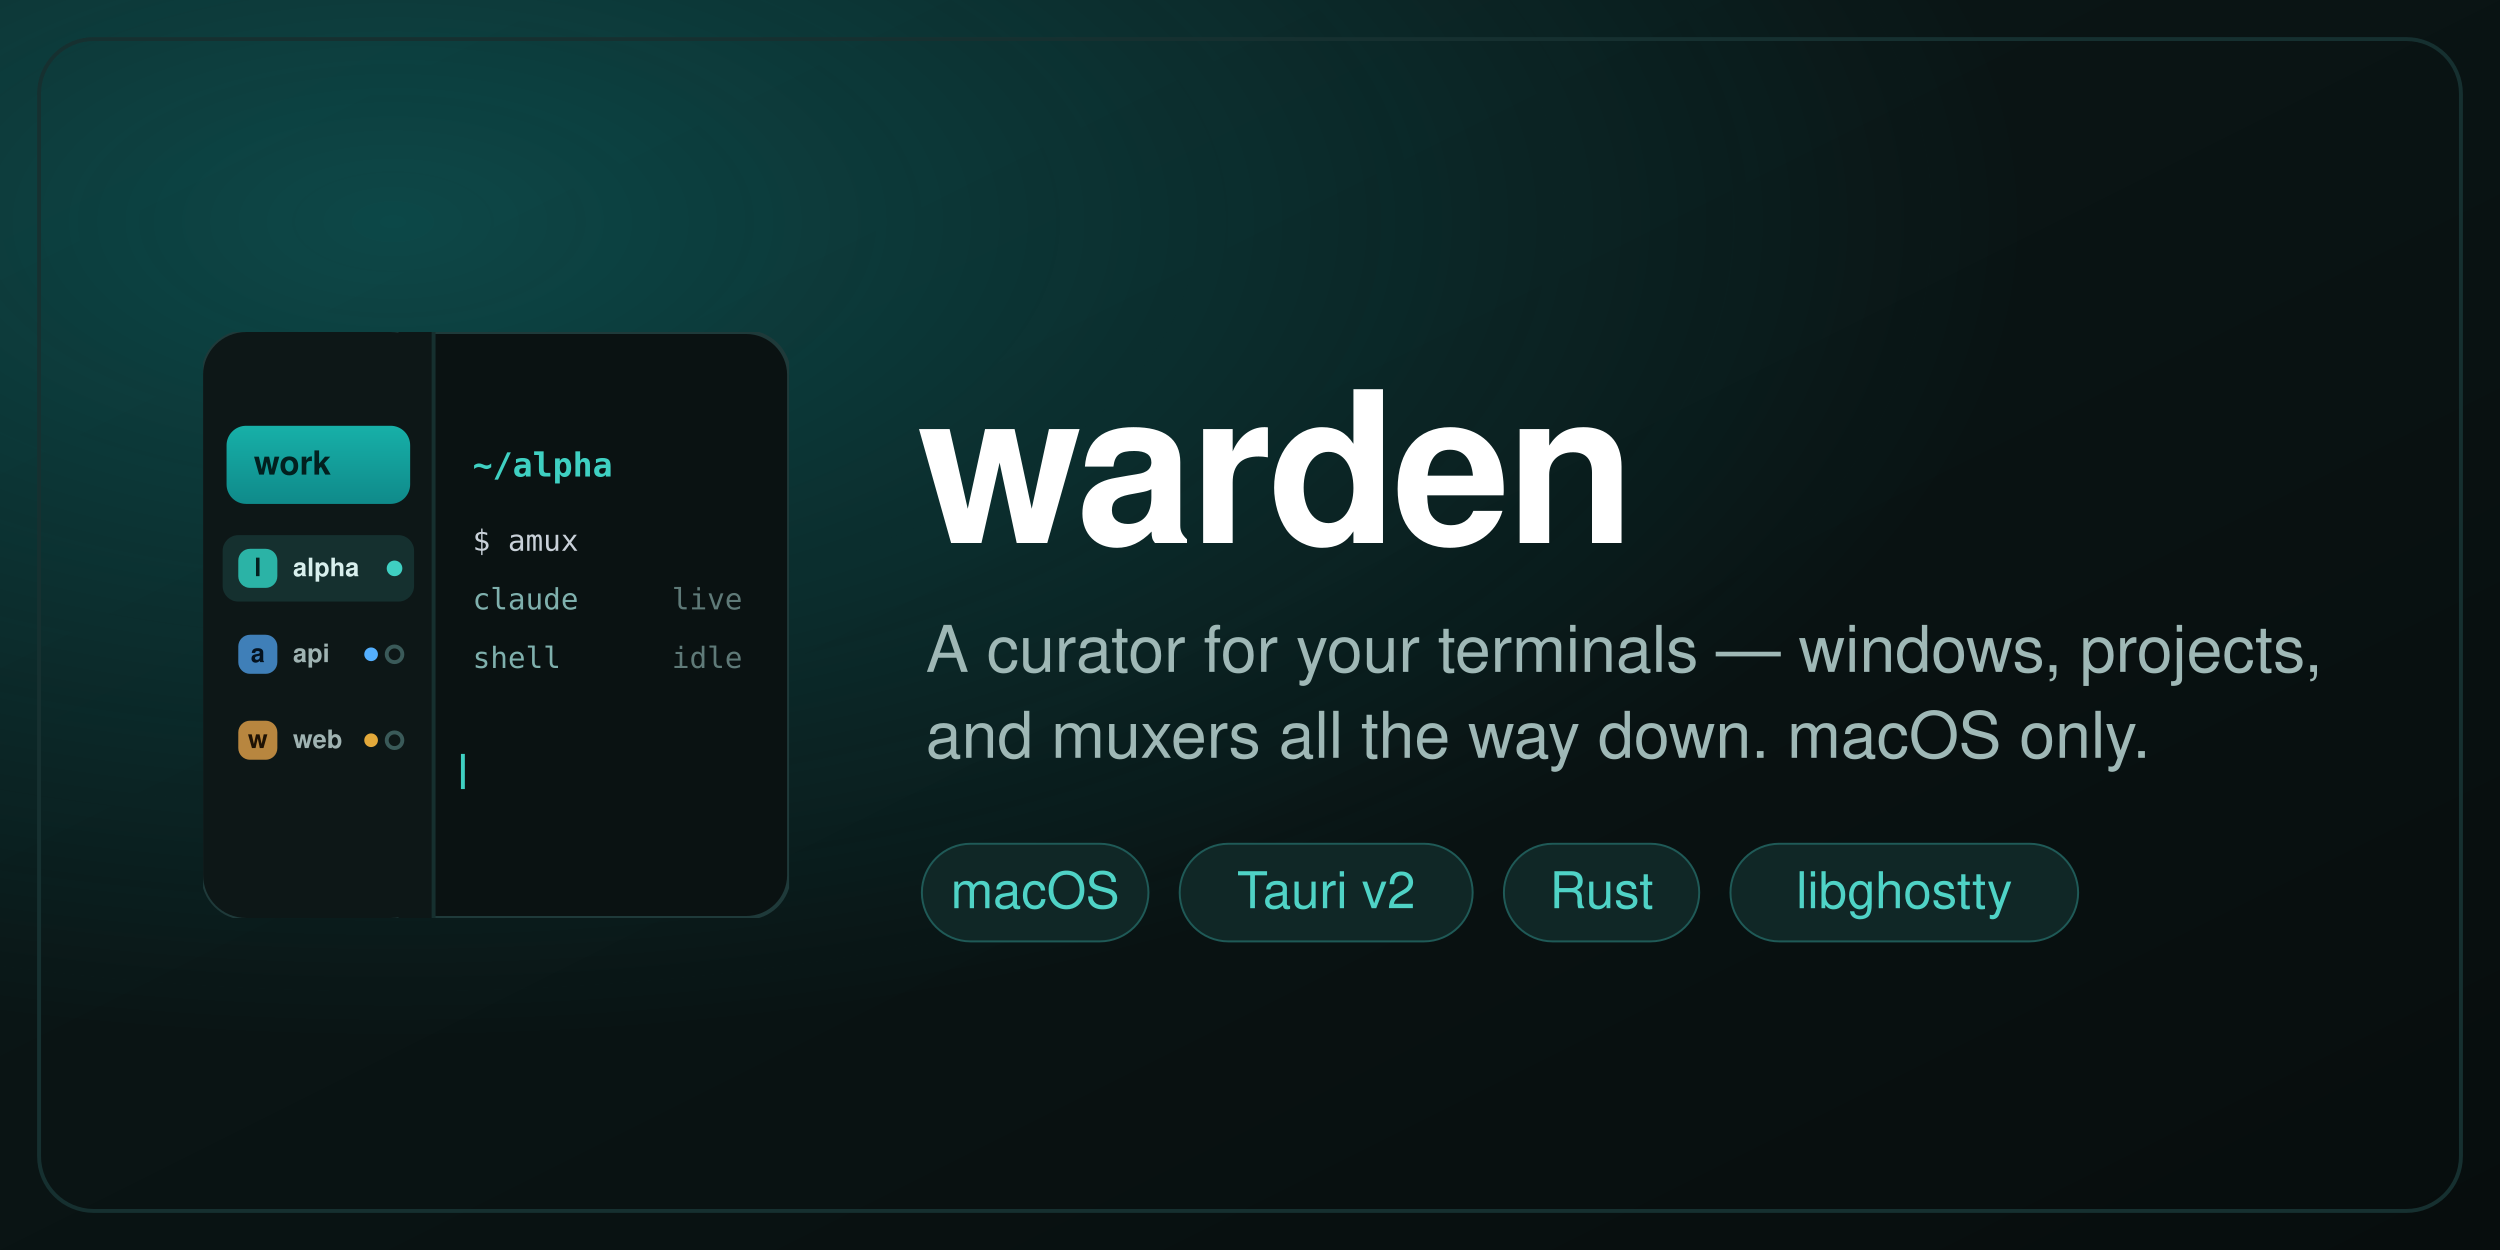
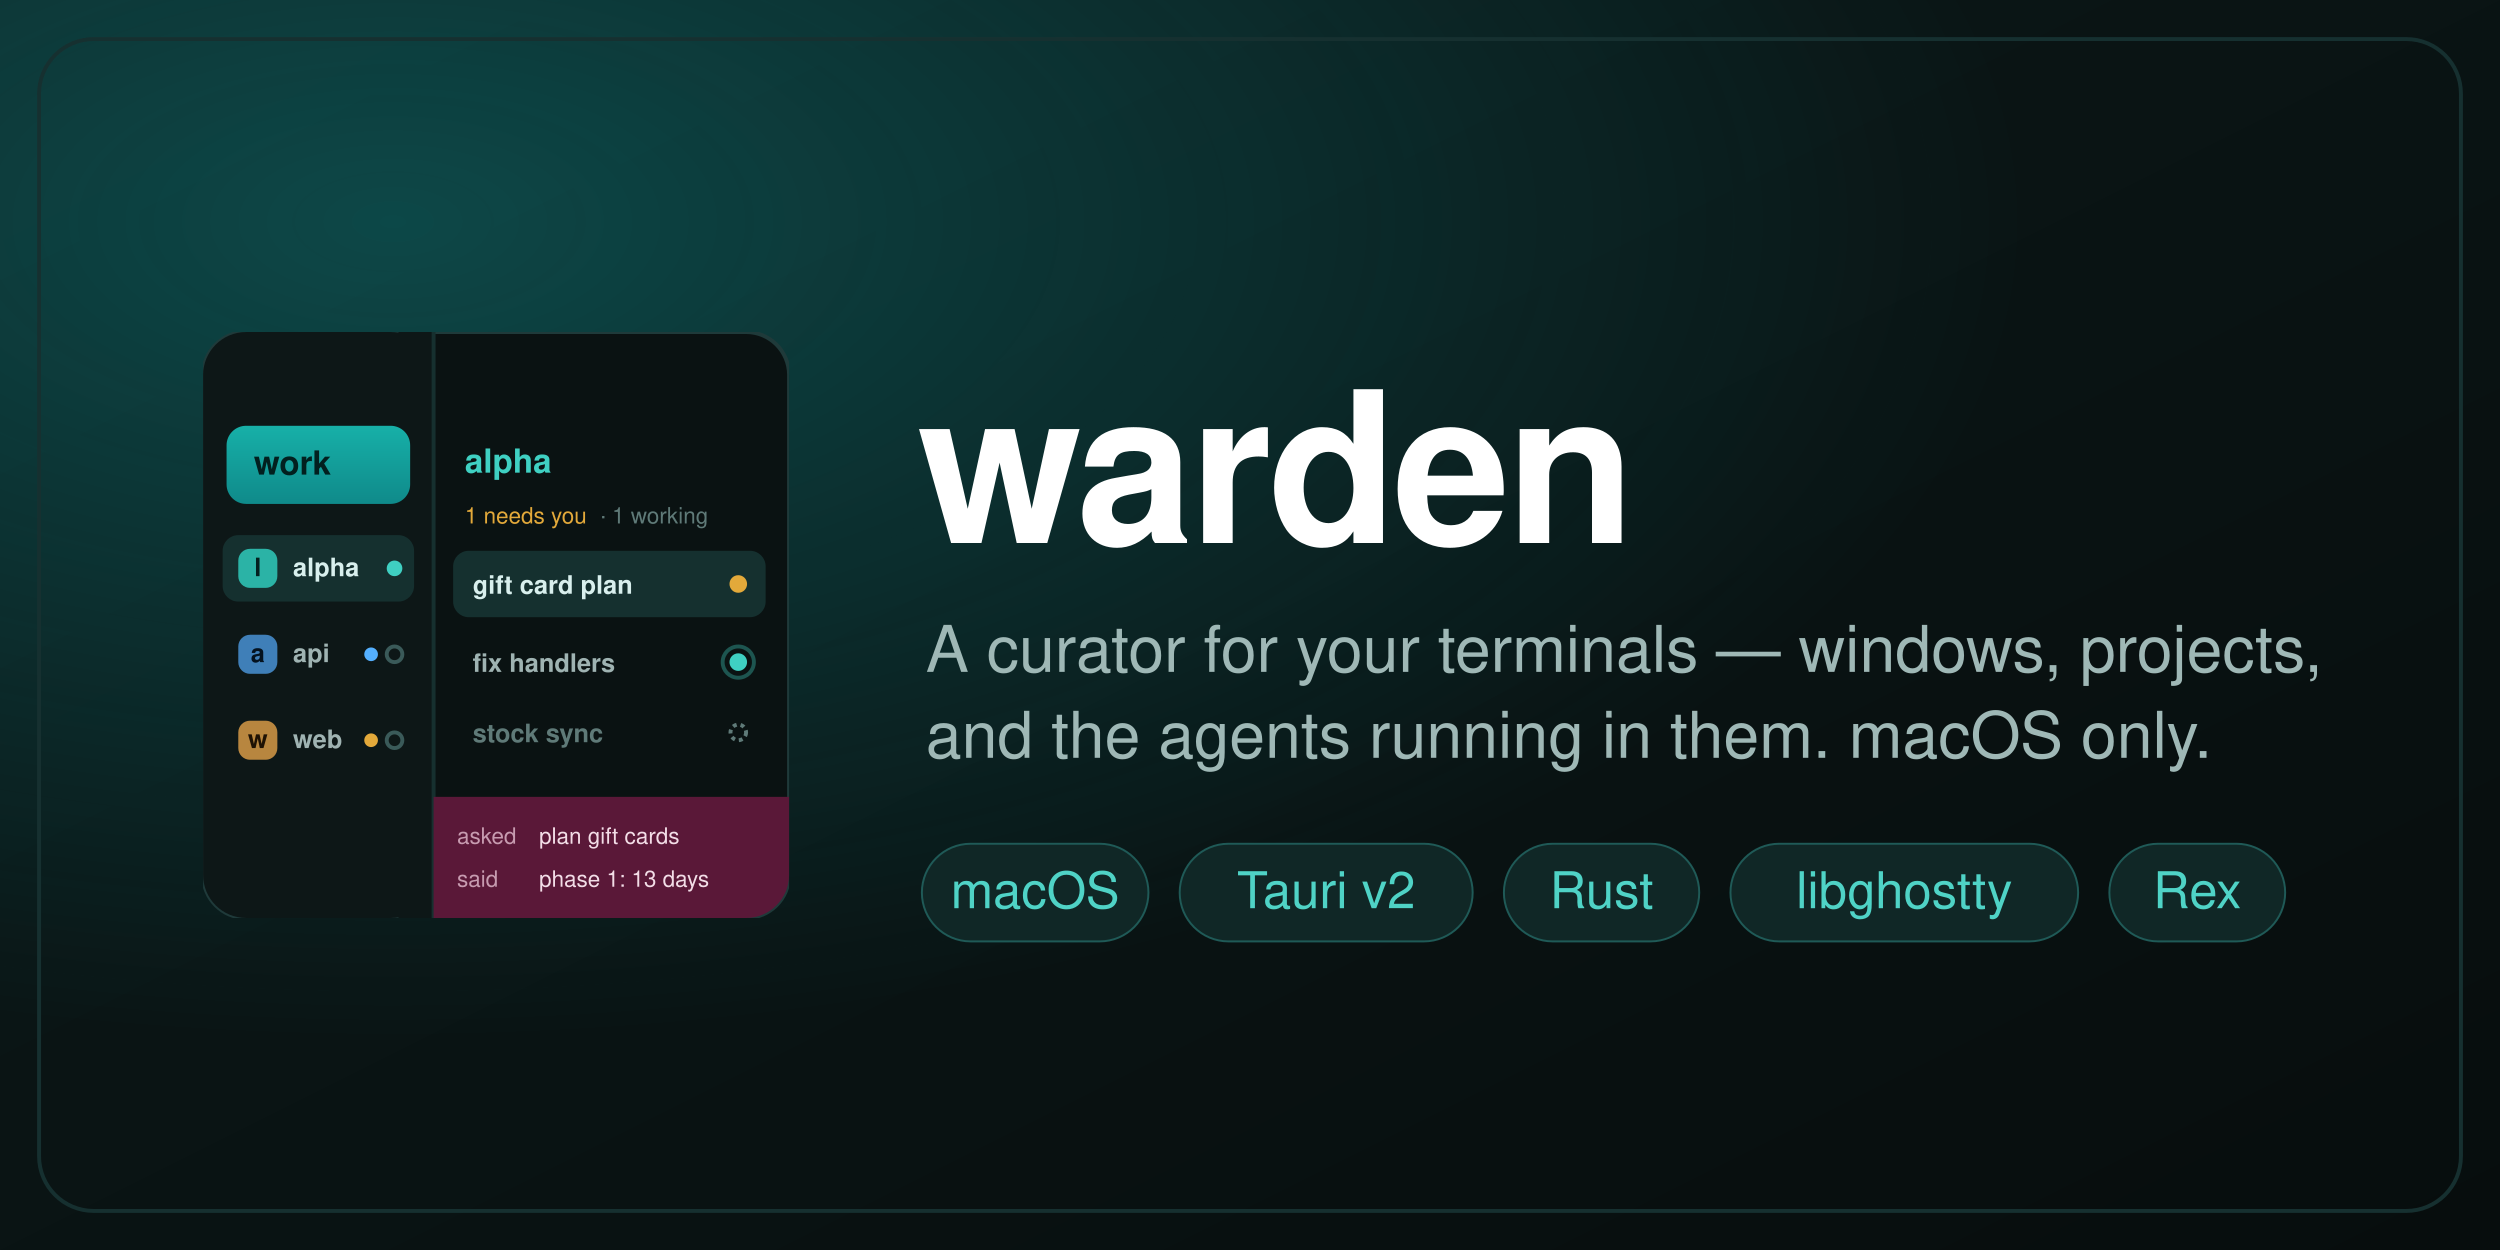
<svg xmlns="http://www.w3.org/2000/svg" width="1280" height="640" viewBox="0 0 1280 640">
  <defs>
    <linearGradient id="bgg" x1="0" y1="0" x2="1" y2="1">
      <stop offset="0" stop-color="#0c1a1a" />
      <stop offset="1" stop-color="#070d0d" />
    </linearGradient>
    <radialGradient id="glow" cx="0.16" cy="0.18" r="0.65">
      <stop offset="0" stop-color="#0f8a8a" stop-opacity="0.42" />
      <stop offset="1" stop-color="#0f8a8a" stop-opacity="0" />
    </radialGradient>
    <linearGradient id="banner" x1="0" y1="0" x2="0" y2="1">
      <stop offset="0" stop-color="#17b0a8" />
      <stop offset="1" stop-color="#0f8a8a" />
    </linearGradient>
  </defs>
  <rect width="1280" height="640" fill="url(#bgg)" />
  <rect width="1280" height="640" fill="url(#glow)" />
  <rect x="20" y="20" width="1240" height="600" rx="28" fill="none" stroke="#163030" stroke-width="2" />
  <svg x="104" y="170" width="300" height="300" viewBox="0 0 300 300">
    <rect x="0" y="0" width="300" height="300" rx="22" fill="#0a1212" stroke="#1f3a3a" stroke-width="2" />
    <circle cx="26" cy="26" r="6.5" fill="#ff5f56" />
    <circle cx="48" cy="26" r="6.5" fill="#ffbd2e" />
    <circle cx="70" cy="26" r="6.5" fill="#27c93f" />
    <rect x="0" y="0" width="118" height="300" rx="22" fill="#0d1717" />
    <rect x="100" y="0" width="18" height="300" fill="#0d1717" />
    <line x1="118" y1="0" x2="118" y2="300" stroke="#16302f" stroke-width="2" />
    <rect x="12" y="48" width="94" height="40" rx="10" fill="url(#banner)" />
    <text x="26" y="73" font-family="Helvetica Neue, Helvetica, Arial, sans-serif" font-size="17" font-weight="700" fill="#02201f">work</text>
    <g font-family="Helvetica Neue, Helvetica, Arial, sans-serif" font-size="13" font-weight="600">
      <rect x="10" y="104" width="98" height="34" rx="8" fill="#15302f" />
      <rect x="18" y="111" width="20" height="20" rx="6" fill="#2bb3a6" />
      <text x="28" y="125" text-anchor="middle" fill="#03201f">l</text>
      <text x="46" y="125" fill="#d8efed">alpha</text>
      <circle cx="98" cy="121" r="4" fill="#3fd0c2" />
      <rect x="18" y="155" width="20" height="20" rx="6" fill="#3f7fb8" />
      <text x="28" y="169" text-anchor="middle" fill="#04121f">a</text>
      <text x="46" y="169" fill="#9fb3b2">api</text>
      <circle cx="98" cy="165" r="4" fill="none" stroke="#3a5a59" stroke-width="2" />
      <circle cx="86" cy="165" r="3.5" fill="#54b0ff" />
      <rect x="18" y="199" width="20" height="20" rx="6" fill="#b8863f" />
      <text x="28" y="213" text-anchor="middle" fill="#1f1204">w</text>
      <text x="46" y="213" fill="#9fb3b2">web</text>
      <circle cx="98" cy="209" r="4" fill="none" stroke="#3a5a59" stroke-width="2" />
      <circle cx="86" cy="209" r="3.5" fill="#e3a93a" />
    </g>
-     <g font-family="Menlo, Monaco, monospace">
-       <text x="138" y="74" font-size="17" font-weight="700" fill="#3fd0c2">~/alpha</text>
-       <g font-size="15" fill="#c9d1d9">
-         <text x="138" y="112">$ amux</text>
-         <text x="138" y="142" fill="#7fb0ad">  claude</text>
-         <text x="240" y="142" fill="#5f7a78">live</text>
-         <text x="138" y="172" fill="#7fb0ad">  shell</text>
-         <text x="240" y="172" fill="#5f7a78">idle</text>
+     <g font-family="Helvetica Neue, Helvetica, Arial, sans-serif">
+       <text x="134" y="72" font-size="17" font-weight="700" fill="#3fd0c2">alpha</text>
+       <text x="134" y="98" font-size="11.5" fill="#e3a93a">1 needs you</text>
+       <text x="203" y="98" font-size="11.5" fill="#5f7a78">· 1 working</text>
+       <g font-size="13" font-weight="600">
+         <rect x="128" y="112" width="160" height="34" rx="8" fill="#15302f" />
+         <text x="138" y="134" fill="#d8efed">gift card plan</text>
+         <circle cx="274" cy="129" r="4.5" fill="#e3a93a" />
+         <text x="138" y="174" fill="#9fb3b2">fix handlers</text>
+         <circle cx="274" cy="169" r="4.5" fill="#3fd0c2" />
+         <circle cx="274" cy="169" r="8" fill="none" stroke="#3fd0c2" stroke-opacity="0.35" stroke-width="2" />
+         <text x="138" y="210" fill="#5f7a78">stock sync</text>
+         <circle cx="274" cy="205" r="4" fill="none" stroke="#5f7a78" stroke-width="2" stroke-dasharray="2 2" />
      </g>
-       <rect x="132" y="216" width="2" height="18" fill="#3fd0c2" />
+     </g>
+     <path d="M118 238 H300 V278 A22 22 0 0 1 278 300 H118 Z" fill="#5a1838" />
+     <g font-family="Helvetica Neue, Helvetica, Arial, sans-serif" font-size="11.5">
+       <text x="130" y="262" fill="#c79bb0">asked<tspan x="172" fill="#f3dde7">plan gift cards</tspan>
+       </text>
+       <text x="130" y="284" fill="#c79bb0">said<tspan x="172" fill="#f3dde7">phase 1: 13 days</tspan>
+       </text>
    </g>
  </svg>
  <g font-family="Helvetica Neue, Helvetica, Arial, sans-serif">
    <text x="470" y="278" font-size="108" font-weight="700" fill="#ffffff" letter-spacing="-2">warden</text>
    <text x="474" y="344" font-size="33" fill="#9fb8b6">A curator for your terminals — windows, projects,</text>
-     <text x="474" y="388" font-size="33" fill="#9fb8b6">and muxers all the way down. macOS only.</text>
+     <text x="474" y="388" font-size="33" fill="#9fb8b6">and the agents running in them. macOS only.</text>
    <g font-size="26" font-weight="500">
      <g>
        <rect x="472" y="432" width="116" height="50" rx="25" fill="#102726" stroke="#1f5a57" />
        <text x="530" y="465" text-anchor="middle" fill="#4fd3c6">macOS</text>
      </g>
      <g>
        <rect x="604" y="432" width="150" height="50" rx="25" fill="#102726" stroke="#1f5a57" />
        <text x="679" y="465" text-anchor="middle" fill="#4fd3c6">Tauri v2</text>
      </g>
      <g>
        <rect x="770" y="432" width="100" height="50" rx="25" fill="#102726" stroke="#1f5a57" />
        <text x="820" y="465" text-anchor="middle" fill="#4fd3c6">Rust</text>
      </g>
      <g>
        <rect x="886" y="432" width="178" height="50" rx="25" fill="#102726" stroke="#1f5a57" />
        <text x="975" y="465" text-anchor="middle" fill="#4fd3c6">libghostty</text>
      </g>
+       <g>
+         <rect x="1080" y="432" width="90" height="50" rx="25" fill="#102726" stroke="#1f5a57" />
+         <text x="1125" y="465" text-anchor="middle" fill="#4fd3c6">Rex</text>
+       </g>
    </g>
  </g>
</svg>
